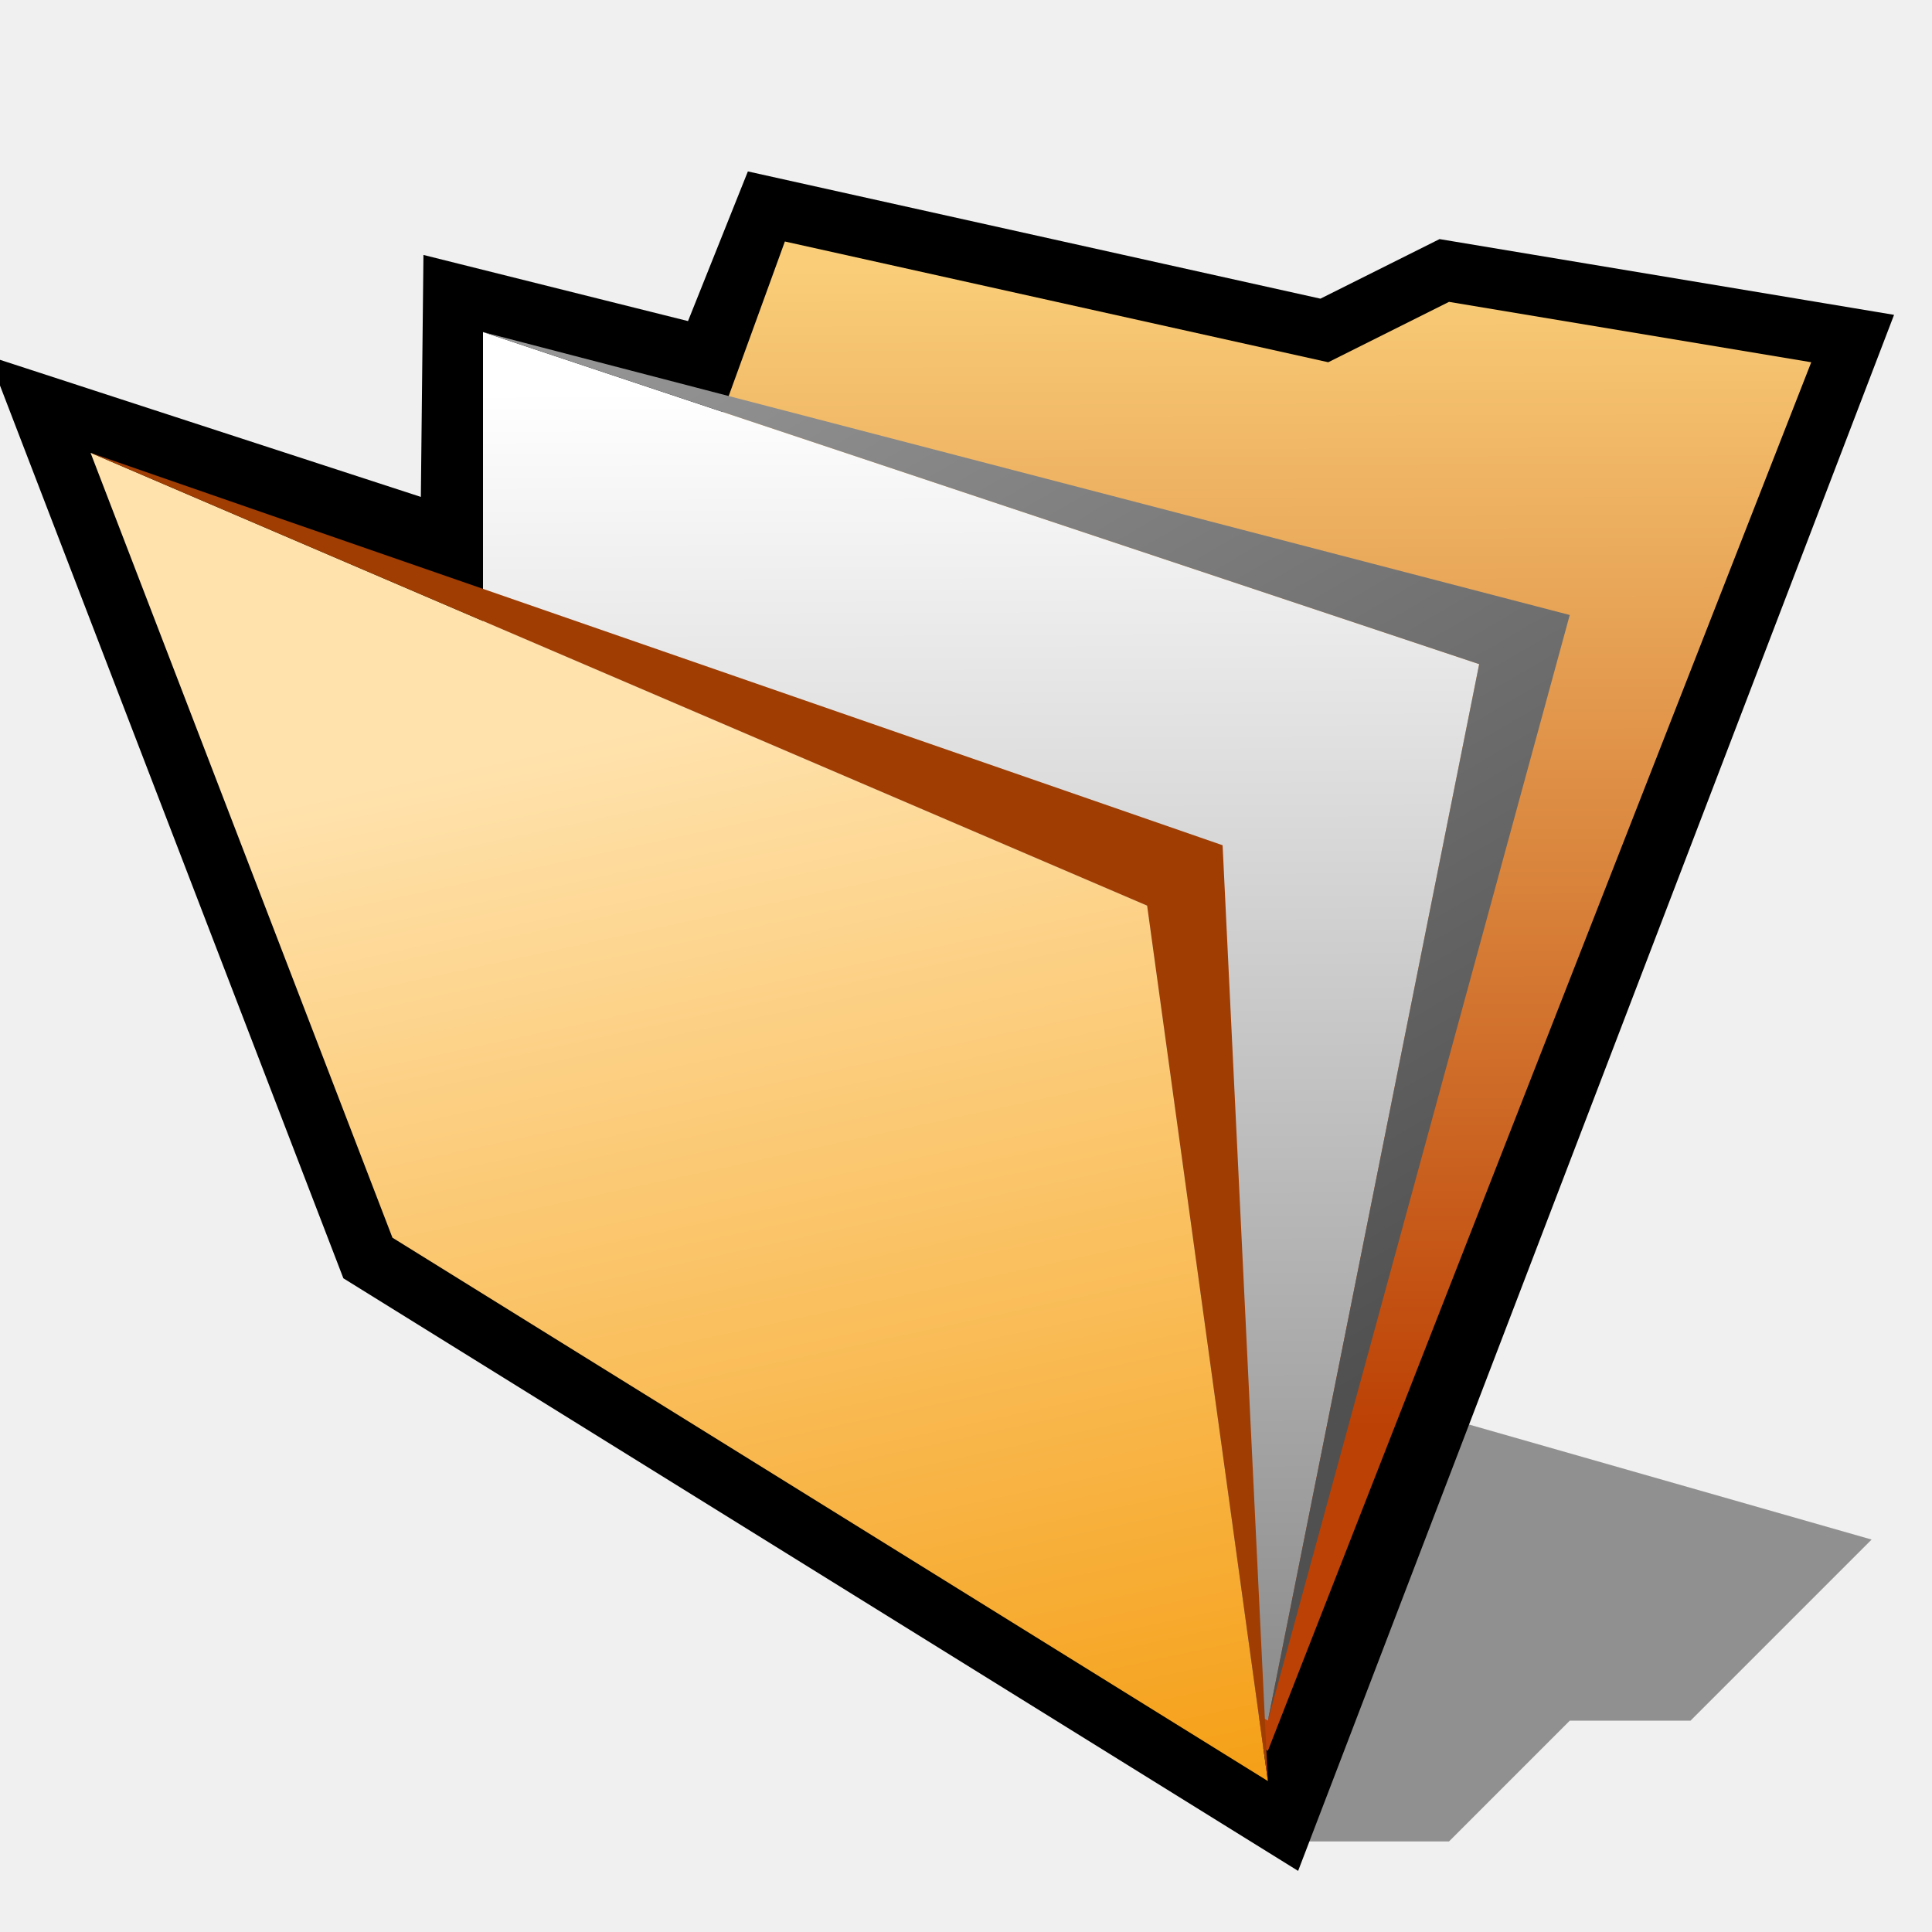
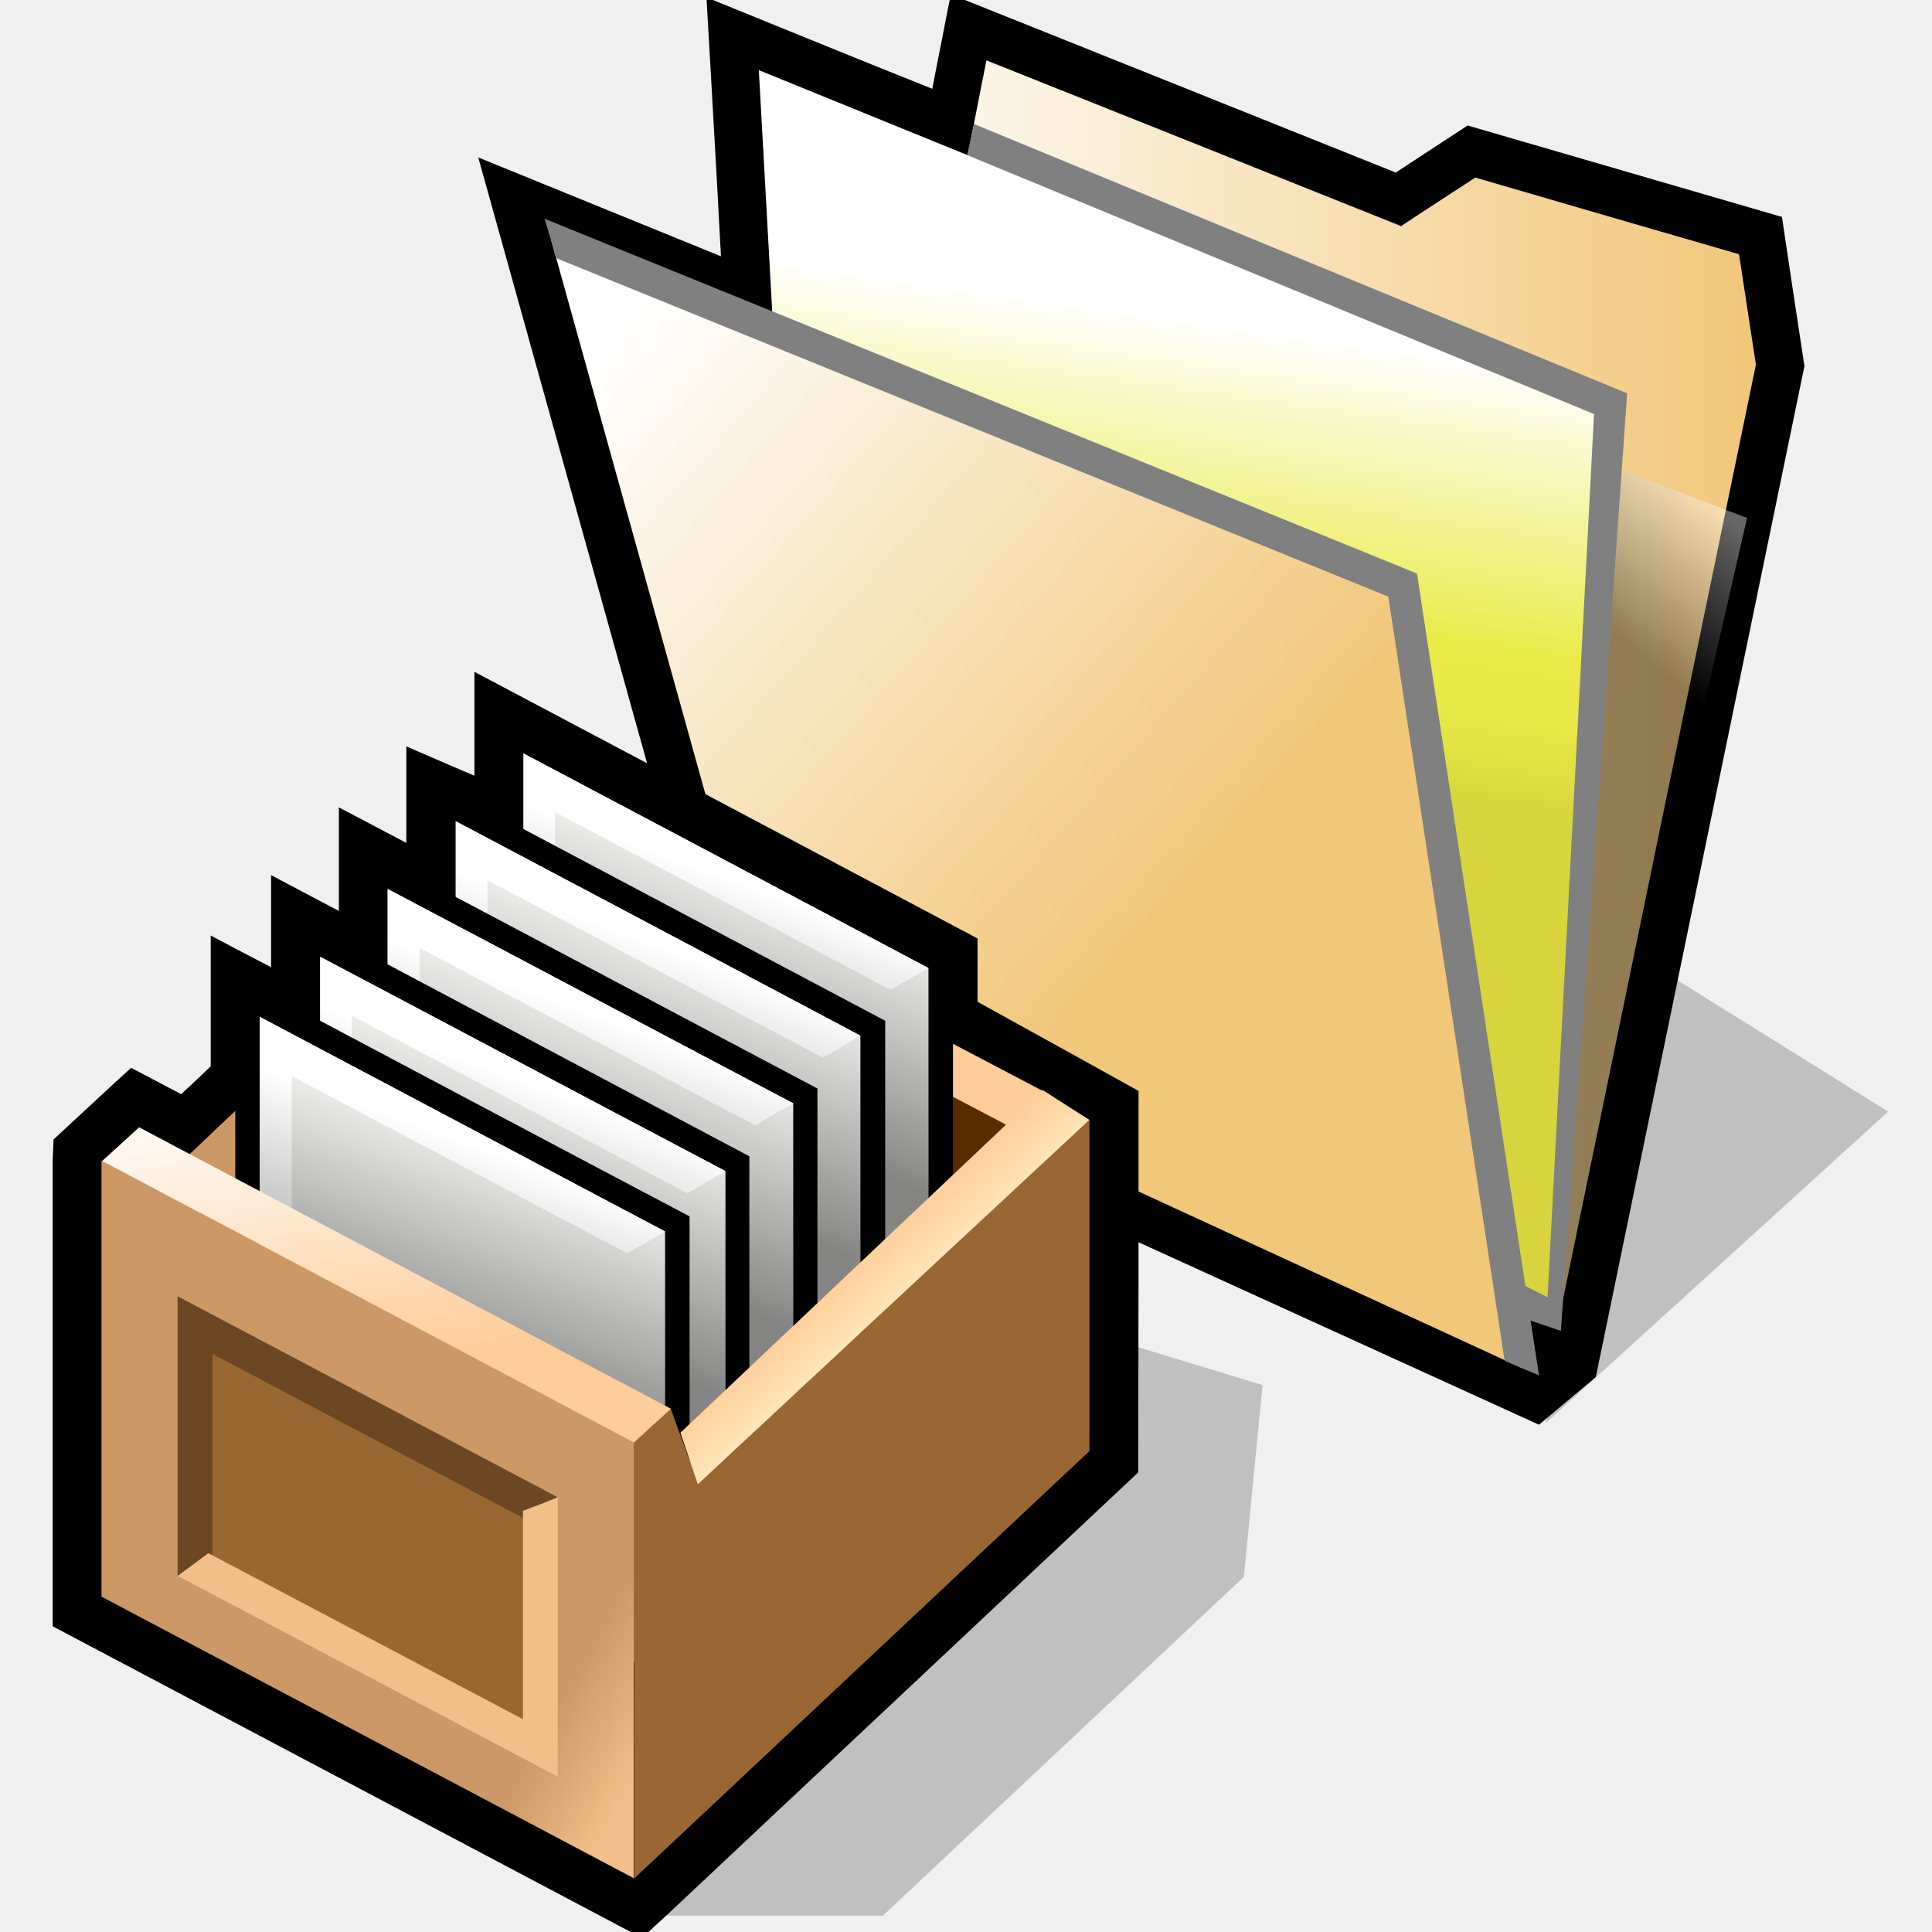
- <svg xmlns="http://www.w3.org/2000/svg" width="64" height="64" viewBox="0 0 6528 6528">
-   <path id="shape_0" d="M 4284 6222 C 4284 6222 4896 6222 4896 6222 C 4896 6222 5304 5814 5304 5814 C 5304 5814 5712 5814 5712 5814 C 5712 5814 6324 5202 6324 5202 C 6324 5202 4896 4794 4896 4794 C 4896 4794 4284 6222 4284 6222 Z " style="fill:#010101;stroke:none;fill-opacity:0.4;" />
-   <path id="shape_1" d="M 306 1530 C 306 1530 1326 4182 1326 4182 C 1326 4182 4284 6018 4284 6018 C 4284 6018 6120 1224 6120 1224 C 6120 1224 4896 1020 4896 1020 C 4896 1020 4488 1224 4488 1224 C 4488 1224 2652 816 2652 816 C 2652 816 2448 1326 2448 1326 C 2448 1326 1632 1122 1632 1122 C 1632 1122 1623 1959 1623 1959 C 1623 1959 306 1530 306 1530 Z " style="stroke-width:408;stroke-linejoin:miter;stroke-linecap:butt;stroke:#000000;fill:none;" />
+ <svg xmlns="http://www.w3.org/2000/svg" id="i488820434" width="64" height="64" viewBox="0 0 6528 6528">
+   <path d="M 3175 172 C 3175 172 3162 239 3150 300 C 2948 220 2387 -9 2387 -9 C 2387 -9 2423 610 2436 866 C 2215 776 1616 532 1616 532 C 1898 1544 2179 2554 2462 3566 C 3374 3982 4287 4398 5200 4814 C 5264 4760 5328 4707 5392 4653 C 5627 3514 5862 2375 6097 1237 C 6071 1069 6046 900 6021 733 C 5667 630 5313 527 4959 424 C 4959 424 4789 535 4716 583 C 4577 527 3213 -19 3213 -19 C 3199 45 3188 109 3175 172 C 3175 172 3175 172 3175 172 Z" style="stroke-width:0;stroke-linejoin:miter;stroke-linecap:butt;fill:#000000;stroke:none;" />
+   <path d="M 5222 4809 C 5608 4458 5994 4107 6380 3756 C 6139 3606 5898 3455 5656 3305 C 5511 3806 5367 4307 5222 4809 C 5222 4809 5222 4809 5222 4809 Z" style="stroke-width:0;stroke-linejoin:miter;stroke-linecap:butt;fill:#000000;stroke:none;fill-opacity:0.2;" />
+   <path d="M 5933 1232 C 5914 1108 5895 984 5876 859 C 5579 773 5282 687 4985 600 C 4901 655 4818 708 4734 764 C 4267 577 3800 390 3333 204 C 3311 311 3291 418 3270 525 C 3035 429 2799 333 2564 237 C 2580 529 2596 821 2612 1112 C 2362 1010 2111 908 1861 806 C 2106 1687 2352 2569 2597 3451 C 3445 3841 4293 4231 5141 4622 C 5127 4528 5112 4434 5098 4340 C 5157 4367 5216 4394 5275 4421 C 5494 3358 5713 2295 5933 1232 C 5933 1232 5933 1232 5933 1232 Z" style="stroke-width:0;stroke-linejoin:miter;stroke-linecap:butt;fill:#000000;stroke:none;" />
  <g>
-     <defs>
-       <linearGradient id="id1" gradientUnits="userSpaceOnUse" gradientTransform="matrix(0.001049,0.301313,-0.682648,0.002376,6016.38,2849.76)" x1="-6528" x2="6528" y1="-6528" y2="-6528">
-         <stop offset="0%" stop-color="#face79" />
-         <stop offset="100%" stop-color="#bc4105" />
-       </linearGradient>
-     </defs>
-     <path id="shape_3" d="M 2652 816 C 2652 816 1428 4182 1428 4182 C 1428 4182 4284 5916 4284 5916 C 4284 5916 6120 1224 6120 1224 C 6120 1224 4896 1020 4896 1020 C 4896 1020 4488 1224 4488 1224 C 4488 1224 2652 816 2652 816 Z " style="fill:url(#id1);stroke:none;" />
+     <linearGradient id="i488820434-3-g" gradientUnits="userSpaceOnUse" gradientTransform="matrix(0.245216,0,0,0.245216,4331.91,3913.28)" x1="-6528" x2="6528" y1="-6528" y2="-6528">
+       <stop offset="0%" stop-color="#ffffff" />
+       <stop offset="100%" stop-color="#f1c779" />
+     </linearGradient>
+     <path d="M 5275 4421 C 4427 4031 3579 3640 2731 3250 C 2932 2234 3133 1218 3333 204 C 3800 390 4267 577 4734 764 C 4818 708 4901 655 4985 600 C 5282 687 5579 773 5876 859 C 5895 984 5914 1108 5933 1232 C 5713 2295 5494 3358 5275 4421 C 5275 4421 5275 4421 5275 4421 Z" style="stroke-width:0;stroke-linejoin:miter;stroke-linecap:butt;fill:url(#i488820434-3-g);stroke:none;" />
  </g>
  <g>
-     <defs>
-       <linearGradient id="id2" gradientUnits="userSpaceOnUse" gradientTransform="matrix(0.00116,0.333334,-0.682648,0.002376,6081.9,3485.13)" x1="-6528" x2="6528" y1="-6528" y2="-6528">
-         <stop offset="0%" stop-color="#ffffff" />
-         <stop offset="100%" stop-color="#8e8e8e" />
-       </linearGradient>
-     </defs>
-     <path id="shape_4" d="M 1632 1122 C 1632 1122 1632 4182 1632 4182 C 1632 4182 4284 5814 4284 5814 C 4284 5814 4998 2244 4998 2244 C 4998 2244 1632 1122 1632 1122 Z " style="fill:url(#id2);stroke:none;" />
+     <linearGradient id="i488820434-4-g" gradientUnits="userSpaceOnUse" gradientTransform="matrix(-0.026909,0.03229,-0.03229,-0.026909,5812.98,2079.3)" x1="-6528" x2="6528" y1="-6528" y2="-6528">
+       <stop offset="0%" stop-color="#ffffff" stop-opacity="0.4" />
+       <stop offset="100%" stop-color="#000000" stop-opacity="0.4" />
+     </linearGradient>
+     <path d="M 5274 4497 C 5484 3582 5693 2666 5903 1750 C 5757 1695 5611 1639 5465 1583 C 5401 2554 5338 3526 5274 4497 C 5274 4497 5274 4497 5274 4497 Z" style="stroke-width:0;stroke-linejoin:miter;stroke-linecap:butt;fill:url(#i488820434-4-g);stroke:none;" />
  </g>
  <g>
-     <defs>
-       <linearGradient id="id3" gradientUnits="userSpaceOnUse" gradientTransform="matrix(0.180592,0.309502,-0.589619,0.344038,5321.03,1546.34)" x1="-6528" x2="6528" y1="-6528" y2="-6528">
-         <stop offset="0%" stop-color="#9a9a9a" />
-         <stop offset="100%" stop-color="#505050" />
-       </linearGradient>
-     </defs>
-     <path id="shape_5" d="M 1632 1122 C 1632 1122 4998 2244 4998 2244 C 4998 2244 4284 5814 4284 5814 C 4284 5814 5304 2078 5304 2078 C 5304 2078 1632 1122 1632 1122 Z " style="fill:url(#id3);stroke:none;" />
+     <linearGradient id="i488820434-5-g" gradientUnits="userSpaceOnUse" gradientTransform="matrix(-0.01613,0.112907,-0.112907,-0.01613,3254.94,1714.96)" x1="-6528" x2="6528" y1="-6528" y2="-6528">
+       <stop offset="0%" stop-color="#ffffff" />
+       <stop offset="64.71%" stop-color="#eaeb49" />
+       <stop offset="80.39%" stop-color="#e8e847" />
+       <stop offset="92.55%" stop-color="#e0de42" />
+       <stop offset="100%" stop-color="#d7d43d" />
+     </linearGradient>
+     <path d="M 5275 4421 C 4427 4031 3579 3640 2731 3250 C 2675 2246 2620 1241 2564 237 C 3523 628 4483 1018 5442 1409 C 5386 2413 5331 3417 5275 4421 C 5275 4421 5275 4421 5275 4421 Z" style="stroke-width:0;stroke-linejoin:miter;stroke-linecap:butt;fill:url(#i488820434-5-g);stroke:none;" />
+   </g>
+   <path d="M 3268 524 C 3268 524 5318 1371 5386 1399 C 5383 1471 5237 4229 5229 4383 C 5185 4361 5141 4339 5141 4339 C 5124 4371 5108 4403 5092 4435 C 5153 4456 5213 4476 5274 4497 C 5349 3441 5423 2385 5498 1329 C 4762 1026 4027 723 3291 419 C 3284 453 3276 489 3268 524 C 3268 524 3268 524 3268 524 Z" style="stroke-width:0;stroke-linejoin:miter;stroke-linecap:butt;fill:#808080;stroke:none;" />
+   <g>
+     <linearGradient id="i488820434-7-g" gradientUnits="userSpaceOnUse" gradientTransform="matrix(0.15429,0.1353,-0.1353,0.15429,2119.2,3137.43)" x1="-6528" x2="6528" y1="-6528" y2="-6528">
+       <stop offset="0%" stop-color="#ffffff" />
+       <stop offset="100%" stop-color="#f1c779" />
+     </linearGradient>
+     <path d="M 5141 4622 C 4293 4231 3445 3841 2597 3451 C 2352 2569 2106 1687 1861 806 C 2820 1197 3780 1587 4739 1977 C 4873 2859 5007 3741 5141 4622 C 5141 4622 5141 4622 5141 4622 Z" style="stroke-width:0;stroke-linejoin:miter;stroke-linecap:butt;fill:url(#i488820434-7-g);stroke:none;" />
+   </g>
+   <path d="M 1879 872 C 1879 872 4635 1993 4691 2016 C 4700 2075 5084 4598 5084 4598 C 5123 4615 5162 4631 5200 4647 C 5063 3745 4925 2842 4788 1938 C 3806 1539 2824 1139 1840 739 C 1854 784 1867 828 1879 872 C 1879 872 1879 872 1879 872 Z" style="stroke-width:0;stroke-linejoin:miter;stroke-linecap:butt;fill:#808080;stroke:none;" />
+   <path d="M 1603 2546 C 1603 2546 1603 2595 1603 2621 C 1597 2619 1373 2522 1373 2522 C 1373 2522 1373 2820 1373 2848 C 1348 2835 1145 2728 1145 2728 C 1145 2728 1145 3048 1145 3078 C 1118 3064 916 2957 916 2957 C 916 2957 916 3260 916 3268 C 859 3239 712 3161 712 3161 C 712 3161 712 3533 712 3603 C 678 3635 659 3654 612 3697 C 582 3681 443 3608 443 3608 C 355 3688 269 3769 181 3850 C 180 3874 179 3898 178 3921 C 178 4446 178 4970 178 5495 C 842 5846 1505 6197 2169 6548 C 2197 6522 2226 6496 2255 6469 C 2786 5971 3315 5473 3846 4975 C 3847 4545 3847 4116 3847 3686 C 3847 3686 3425 3452 3303 3385 C 3303 3328 3303 3171 3303 3171 C 2736 2870 2170 2570 1603 2270 C 1603 2362 1603 2454 1603 2546 C 1603 2546 1603 2546 1603 2546 Z" style="stroke-width:0;stroke-linejoin:miter;stroke-linecap:butt;fill:#000000;stroke:none;" />
+   <path d="M 1664 2724 C 1626 2703 1435 2603 1435 2603 C 1435 2603 1435 2872 1435 2953 C 1397 2933 1206 2832 1206 2832 C 1206 2832 1206 3103 1206 3182 C 1167 3162 977 3060 977 3060 C 977 3060 977 3303 977 3372 C 955 3360 774 3264 774 3264 C 774 3264 774 3571 774 3630 C 738 3664 675 3723 622 3773 C 573 3747 453 3684 453 3684 C 383 3748 312 3813 241 3877 C 241 4404 239 4931 239 5457 C 879 5796 1518 6134 2158 6473 C 2699 5964 3241 5456 3783 4948 C 3783 4541 3783 4134 3783 3727 C 3602 3625 3421 3523 3240 3420 C 3240 3350 3240 3279 3240 3208 C 2715 2930 2189 2652 1664 2374 C 1664 2374 1664 2634 1664 2724 C 1664 2724 1664 2724 1664 2724 Z" style="stroke-width:0;stroke-linejoin:miter;stroke-linecap:butt;fill:#000000;stroke:none;" />
+   <path d="M 3783 4533 C 3944 4582 4105 4631 4266 4680 C 4245 4896 4224 5112 4203 5328 C 3796 5710 3390 6091 2983 6473 C 2707 6473 2432 6473 2158 6473 C 2699 5964 3241 5456 3783 4948 C 3783 4810 3783 4671 3783 4533 C 3783 4533 3783 4533 3783 4533 Z" style="stroke-width:0;stroke-linejoin:miter;stroke-linecap:butt;fill:#000000;stroke:none;fill-opacity:0.2;" />
+   <path d="M 519 4015 C 927 3629 1334 3243 1742 2856 C 1795 2891 1847 2924 1900 2958 C 1459 3368 1018 3779 578 4189 C 557 4131 538 4073 519 4015 C 519 4015 519 4015 519 4015 Z" style="stroke-width:0;stroke-linejoin:miter;stroke-linecap:butt;fill:#cc9966;stroke:none;" />
+   <path d="M 2570 4461 C 2848 4604 3129 4747 3409 4890 C 3409 4520 3409 4150 3409 3780 C 3129 3637 2848 3494 2570 3351 C 2570 3721 2570 4091 2570 4461 C 2570 4461 2570 4461 2570 4461 Z" style="stroke-width:0;stroke-linejoin:miter;stroke-linecap:butt;fill:#5a2d01;stroke:none;" />
+   <g>
+     <linearGradient id="i488820434-14-g" gradientUnits="userSpaceOnUse" gradientTransform="matrix(0.011873,0.070733,-0.070733,0.011873,2151.05,3171.66)" x1="-6528" x2="6528" y1="-6528" y2="-6528">
+       <stop offset="0%" stop-color="#ffffff" />
+       <stop offset="100%" stop-color="#ffcd99" />
+     </linearGradient>
+     <path d="M 3525 3687 C 3484 3725 3443 3763 3401 3801 C 2859 3516 2317 3231 1775 2946 C 1816 2909 1858 2871 1899 2833 C 2440 3118 2983 3402 3525 3687 C 3525 3687 3525 3687 3525 3687 Z" style="stroke-width:0;stroke-linejoin:miter;stroke-linecap:butt;fill:url(#i488820434-14-g);stroke:none;" />
+   </g>
+   <path d="M 1686 4106 C 1780 4156 2975 4789 3220 4918 C 3220 4650 3220 3323 3220 3220 C 3126 3170 1930 2538 1686 2408 C 1686 2676 1686 4002 1686 4106 C 1686 4106 1686 4106 1686 4106 Z" style="stroke-width:0;stroke-linejoin:miter;stroke-linecap:butt;fill:#000000;stroke:none;" />
+   <path d="M 1769 4055 C 1869 4109 2957 4685 3137 4780 C 3137 4515 3137 3375 3137 3271 C 3042 3220 2014 2676 1769 2546 C 1769 2811 1769 3951 1769 4055 C 1769 4055 1769 4055 1769 4055 Z" style="stroke-width:0;stroke-linejoin:miter;stroke-linecap:butt;fill:#dddddc;stroke:none;" />
+   <path d="M 3009 3345 C 3052 3319 3095 3295 3137 3271 C 2681 3029 2225 2787 1769 2546 C 1769 2546 1769 3951 1769 4055 C 1784 4064 1822 4084 1875 4112 C 1875 3816 1875 2744 1875 2744 C 2254 2944 2632 3144 3009 3345 C 3009 3345 3009 3345 3009 3345 Z" style="stroke-width:0;stroke-linejoin:miter;stroke-linecap:butt;fill:#ffffff;stroke:none;" />
+   <g>
+     <linearGradient id="i488820434-18-g" gradientUnits="userSpaceOnUse" gradientTransform="matrix(-0.020304,0.055276,-0.055276,-0.020304,2185.8,3275.73)" x1="-6528" x2="6528" y1="-6528" y2="-6528">
+       <stop offset="0%" stop-color="#ffffff" stop-opacity="0.4" />
+       <stop offset="100%" stop-color="#000000" stop-opacity="0.4" />
+     </linearGradient>
+     <path d="M 1769 4055 C 1869 4109 2957 4685 3137 4780 C 3137 4515 3137 3375 3137 3271 C 3042 3220 2014 2676 1769 2546 C 1769 2811 1769 3951 1769 4055 C 1769 4055 1769 4055 1769 4055 Z" style="stroke-width:0;stroke-linejoin:miter;stroke-linecap:butt;fill:url(#i488820434-18-g);stroke:none;" />
+   </g>
+   <path d="M 1457 4335 C 1551 4385 2746 5018 2991 5147 C 2991 4879 2991 3553 2991 3449 C 2897 3399 1702 2766 1457 2636 C 1457 2905 1457 4231 1457 4335 C 1457 4335 1457 4335 1457 4335 Z" style="stroke-width:0;stroke-linejoin:miter;stroke-linecap:butt;fill:#000000;stroke:none;" />
+   <path d="M 1540 4284 C 1640 4338 2728 4914 2907 5009 C 2907 4744 2907 3604 2907 3500 C 2813 3449 1785 2905 1540 2775 C 1540 3040 1540 4180 1540 4284 C 1540 4284 1540 4284 1540 4284 Z" style="stroke-width:0;stroke-linejoin:miter;stroke-linecap:butt;fill:#dddddc;stroke:none;" />
+   <path d="M 2781 3574 C 2823 3549 2866 3524 2907 3499 C 2452 3258 1996 3016 1540 2775 C 1540 2775 1540 4180 1540 4284 C 1555 4292 1593 4313 1647 4341 C 1647 4045 1647 2974 1647 2974 C 2024 3174 2403 3374 2781 3574 C 2781 3574 2781 3574 2781 3574 Z" style="stroke-width:0;stroke-linejoin:miter;stroke-linecap:butt;fill:#ffffff;stroke:none;" />
+   <g>
+     <linearGradient id="i488820434-22-g" gradientUnits="userSpaceOnUse" gradientTransform="matrix(-0.020304,0.055276,-0.055276,-0.020304,1956.78,3504.58)" x1="-6528" x2="6528" y1="-6528" y2="-6528">
+       <stop offset="0%" stop-color="#ffffff" stop-opacity="0.4" />
+       <stop offset="100%" stop-color="#000000" stop-opacity="0.4" />
+     </linearGradient>
+     <path d="M 1540 4284 C 1640 4338 2728 4914 2907 5009 C 2907 4744 2907 3604 2907 3500 C 2813 3449 1785 2905 1540 2775 C 1540 3040 1540 4180 1540 4284 C 1540 4284 1540 4284 1540 4284 Z" style="stroke-width:0;stroke-linejoin:miter;stroke-linecap:butt;fill:url(#i488820434-22-g);stroke:none;" />
+   </g>
+   <path d="M 1228 4564 C 1322 4614 2517 5246 2762 5376 C 2762 5108 2762 3782 2762 3678 C 2668 3628 1473 2995 1228 2866 C 1228 3134 1228 4460 1228 4564 C 1228 4564 1228 4564 1228 4564 Z" style="stroke-width:0;stroke-linejoin:miter;stroke-linecap:butt;fill:#000000;stroke:none;" />
+   <path d="M 1310 4513 C 1410 4567 2499 5143 2680 5238 C 2680 4973 2680 3832 2680 3728 C 2583 3678 1556 3133 1310 3004 C 1310 3268 1310 4409 1310 4513 C 1310 4513 1310 4513 1310 4513 Z" style="stroke-width:0;stroke-linejoin:miter;stroke-linecap:butt;fill:#dddddc;stroke:none;" />
+   <path d="M 2552 3803 C 2593 3778 2636 3753 2680 3728 C 2223 3487 1767 3245 1310 3004 C 1310 3004 1310 4409 1310 4513 C 1326 4521 1363 4541 1418 4570 C 1418 4274 1418 3203 1418 3203 C 1796 3403 2174 3603 2552 3803 C 2552 3803 2552 3803 2552 3803 Z" style="stroke-width:0;stroke-linejoin:miter;stroke-linecap:butt;fill:#ffffff;stroke:none;" />
+   <g>
+     <linearGradient id="i488820434-26-g" gradientUnits="userSpaceOnUse" gradientTransform="matrix(-0.020303,0.055275,-0.055275,-0.020303,1727.89,3733.48)" x1="-6528" x2="6528" y1="-6528" y2="-6528">
+       <stop offset="0%" stop-color="#ffffff" stop-opacity="0.4" />
+       <stop offset="100%" stop-color="#000000" stop-opacity="0.4" />
+     </linearGradient>
+     <path d="M 1310 4513 C 1410 4567 2499 5143 2680 5238 C 2680 4973 2680 3832 2680 3728 C 2583 3678 1556 3133 1310 3004 C 1310 3268 1310 4409 1310 4513 C 1310 4513 1310 4513 1310 4513 Z" style="stroke-width:0;stroke-linejoin:miter;stroke-linecap:butt;fill:url(#i488820434-26-g);stroke:none;" />
+   </g>
+   <path d="M 999 4793 C 1093 4843 2287 5475 2532 5605 C 2532 5337 2532 4011 2532 3907 C 2438 3857 1244 3224 999 3093 C 999 3363 999 4689 999 4793 C 999 4793 999 4793 999 4793 Z" style="stroke-width:0;stroke-linejoin:miter;stroke-linecap:butt;fill:#000000;stroke:none;" />
+   <path d="M 1082 4742 C 1182 4795 2270 5371 2451 5467 C 2451 5202 2451 4061 2451 3957 C 2356 3907 1326 3362 1082 3233 C 1082 3498 1082 4638 1082 4742 C 1082 4742 1082 4742 1082 4742 Z" style="stroke-width:0;stroke-linejoin:miter;stroke-linecap:butt;fill:#dddddc;stroke:none;" />
+   <path d="M 2323 4032 C 2366 4007 2408 3982 2451 3957 C 1993 3716 1538 3474 1082 3233 C 1082 3233 1082 4638 1082 4742 C 1097 4750 1135 4770 1189 4799 C 1189 4503 1189 3432 1189 3432 C 1567 3632 1945 3832 2323 4032 C 2323 4032 2323 4032 2323 4032 Z" style="stroke-width:0;stroke-linejoin:miter;stroke-linecap:butt;fill:#ffffff;stroke:none;" />
+   <g>
+     <linearGradient id="i488820434-30-g" gradientUnits="userSpaceOnUse" gradientTransform="matrix(-0.020303,0.055275,-0.055275,-0.020303,1499.01,3962.44)" x1="-6528" x2="6528" y1="-6528" y2="-6528">
+       <stop offset="0%" stop-color="#ffffff" stop-opacity="0.4" />
+       <stop offset="100%" stop-color="#000000" stop-opacity="0.4" />
+     </linearGradient>
+     <path d="M 1082 4742 C 1182 4795 2270 5371 2451 5467 C 2451 5202 2451 4061 2451 3957 C 2356 3907 1326 3362 1082 3233 C 1082 3498 1082 4638 1082 4742 C 1082 4742 1082 4742 1082 4742 Z" style="stroke-width:0;stroke-linejoin:miter;stroke-linecap:butt;fill:url(#i488820434-30-g);stroke:none;" />
+   </g>
+   <path d="M 795 4996 C 890 5046 2085 5679 2330 5809 C 2330 5540 2330 4215 2330 4110 C 2236 4061 1041 3428 795 3297 C 795 3566 795 4892 795 4996 C 795 4996 795 4996 795 4996 Z" style="stroke-width:0;stroke-linejoin:miter;stroke-linecap:butt;fill:#000000;stroke:none;" />
+   <path d="M 878 4946 C 979 4999 2067 5575 2247 5671 C 2247 5405 2247 4265 2247 4161 C 2152 4111 1122 3566 878 3436 C 878 3701 878 4842 878 4946 C 878 4946 878 4946 878 4946 Z" style="stroke-width:0;stroke-linejoin:miter;stroke-linecap:butt;fill:#dddddc;stroke:none;" />
+   <path d="M 2119 4235 C 2162 4210 2204 4186 2247 4161 C 1791 3919 1335 3678 878 3436 C 878 3436 878 4842 878 4946 C 894 4954 932 4974 986 5003 C 986 4707 986 3636 986 3636 C 1363 3836 1742 4035 2119 4235 C 2119 4235 2119 4235 2119 4235 Z" style="stroke-width:0;stroke-linejoin:miter;stroke-linecap:butt;fill:#ffffff;stroke:none;" />
+   <g>
+     <linearGradient id="i488820434-34-g" gradientUnits="userSpaceOnUse" gradientTransform="matrix(-0.020304,0.055277,-0.055277,-0.020304,1295.38,4166.11)" x1="-6528" x2="6528" y1="-6528" y2="-6528">
+       <stop offset="0%" stop-color="#ffffff" stop-opacity="0.4" />
+       <stop offset="100%" stop-color="#000000" stop-opacity="0.4" />
+     </linearGradient>
+     <path d="M 878 4946 C 979 4999 2067 5575 2247 5671 C 2247 5405 2247 4265 2247 4161 C 2152 4111 1122 3566 878 3436 C 878 3701 878 4842 878 4946 C 878 4946 878 4946 878 4946 Z" style="stroke-width:0;stroke-linejoin:miter;stroke-linecap:butt;fill:url(#i488820434-34-g);stroke:none;" />
  </g>
  <g>
-     <defs>
-       <linearGradient id="id4" gradientUnits="userSpaceOnUse" gradientTransform="matrix(0.070496,0.325796,-0.66721,0.144371,5133.79,4047.6)" x1="-6528" x2="6528" y1="-6528" y2="-6528">
-         <stop offset="0%" stop-color="#ffe2ac" />
-         <stop offset="100%" stop-color="#f49806" />
-       </linearGradient>
-     </defs>
-     <path id="shape_6" d="M 306 1530 C 306 1530 1326 4182 1326 4182 C 1326 4182 4284 6018 4284 6018 C 4284 6018 3876 3060 3876 3060 C 3876 3060 306 1530 306 1530 Z " style="fill:url(#id4);stroke:none;" />
+     <linearGradient id="i488820434-35-g" gradientUnits="userSpaceOnUse" gradientTransform="matrix(-0.023817,-0.013231,0.013231,-0.023817,2238.68,5483.77)" x1="-6528" x2="6528" y1="-6528" y2="-6528">
+       <stop offset="0%" stop-color="#f2bf8b" />
+       <stop offset="100%" stop-color="#cc9966" />
+     </linearGradient>
+     <path d="M 2141 6346 C 1542 6029 943 5712 343 5395 C 343 4904 343 4413 343 3921 C 943 4239 1542 4556 2141 4873 C 2141 5364 2141 5855 2141 6346 C 2141 6346 2141 6346 2141 6346 Z" style="stroke-width:0;stroke-linejoin:miter;stroke-linecap:butt;fill:url(#i488820434-35-g);stroke:none;" />
  </g>
-   <path id="shape_7" d="M 306 1530 C 306 1530 3876 3060 3876 3060 C 3876 3060 4284 6018 4284 6018 C 4284 6018 4131 2856 4131 2856 C 4131 2856 306 1530 306 1530 Z " style="fill:#a03d03;stroke:none;" />
+   <path d="M 1885 6004 C 1457 5778 1029 5551 600 5325 C 600 5010 600 4695 600 4380 C 1029 4607 1457 4833 1885 5059 C 1885 5374 1885 5689 1885 6004 C 1885 6004 1885 6004 1885 6004 Z" style="stroke-width:0;stroke-linejoin:miter;stroke-linecap:butt;fill:#996732;stroke:none;" />
+   <path d="M 600 5325 C 640 5309 679 5294 718 5279 C 718 5044 718 4809 718 4575 C 1071 4762 1427 4949 1781 5136 C 1816 5111 1850 5085 1883 5059 C 1457 4833 1029 4606 600 4380 C 600 4695 600 5010 600 5325 C 600 5325 600 5325 600 5325 Z" style="stroke-width:0;stroke-linejoin:miter;stroke-linecap:butt;fill:#000000;stroke:none;fill-opacity:0.3;" />
+   <path d="M 1885 5059 C 1846 5075 1807 5090 1767 5105 C 1767 5340 1767 5575 1767 5809 C 1412 5622 1059 5435 704 5248 C 670 5273 636 5299 600 5325 C 1029 5551 1457 5778 1885 6004 C 1885 5689 1885 5374 1885 5059 C 1885 5059 1885 5059 1885 5059 Z" style="stroke-width:0;stroke-linejoin:miter;stroke-linecap:butt;fill:#f2bf8b;stroke:none;" />
+   <path d="M 3681 4903 C 3168 5385 2655 5866 2142 6348 C 2142 5857 2142 5366 2142 4875 C 2142 4875 2266 4759 2266 4759 C 2297 4844 2328 4929 2358 5014 C 2799 4603 3240 4193 3681 3783 C 3681 4156 3681 4530 3681 4903 C 3681 4903 3681 4903 3681 4903 Z" style="stroke-width:0;stroke-linejoin:miter;stroke-linecap:butt;fill:#9a6633;stroke:none;" />
+   <g>
+     <linearGradient id="i488820434-40-g" gradientUnits="userSpaceOnUse" gradientTransform="matrix(-0.013369,-0.014644,0.014644,-0.013369,3046.83,4237.23)" x1="-6528" x2="6528" y1="-6528" y2="-6528">
+       <stop offset="0%" stop-color="#ffebc0" />
+       <stop offset="27.84%" stop-color="#ffdfb0" />
+       <stop offset="69.02%" stop-color="#ffd29f" />
+       <stop offset="100%" stop-color="#ffcd99" />
+     </linearGradient>
+     <path d="M 2299 4841 C 2707 4455 3115 4069 3523 3683 C 3575 3717 3628 3750 3681 3784 C 3240 4194 2799 4604 2358 5015 C 2338 4957 2319 4899 2299 4841 C 2299 4841 2299 4841 2299 4841 Z" style="stroke-width:0;stroke-linejoin:miter;stroke-linecap:butt;fill:url(#i488820434-40-g);stroke:none;" />
+   </g>
+   <g>
+     <linearGradient id="i488820434-41-g" gradientUnits="userSpaceOnUse" gradientTransform="matrix(0.013092,0.077994,-0.077994,0.013092,756.06,4181.43)" x1="-6528" x2="6528" y1="-6528" y2="-6528">
+       <stop offset="0%" stop-color="#ffffff" />
+       <stop offset="100%" stop-color="#ffcd99" />
+     </linearGradient>
+     <path d="M 2267 4760 C 2225 4798 2183 4836 2142 4874 C 1544 4557 945 4240 345 3923 C 387 3885 429 3847 470 3809 C 1069 4126 1667 4443 2267 4760 C 2267 4760 2267 4760 2267 4760 Z" style="stroke-width:0;stroke-linejoin:miter;stroke-linecap:butt;fill:url(#i488820434-41-g);stroke:none;" />
+   </g>
</svg>
